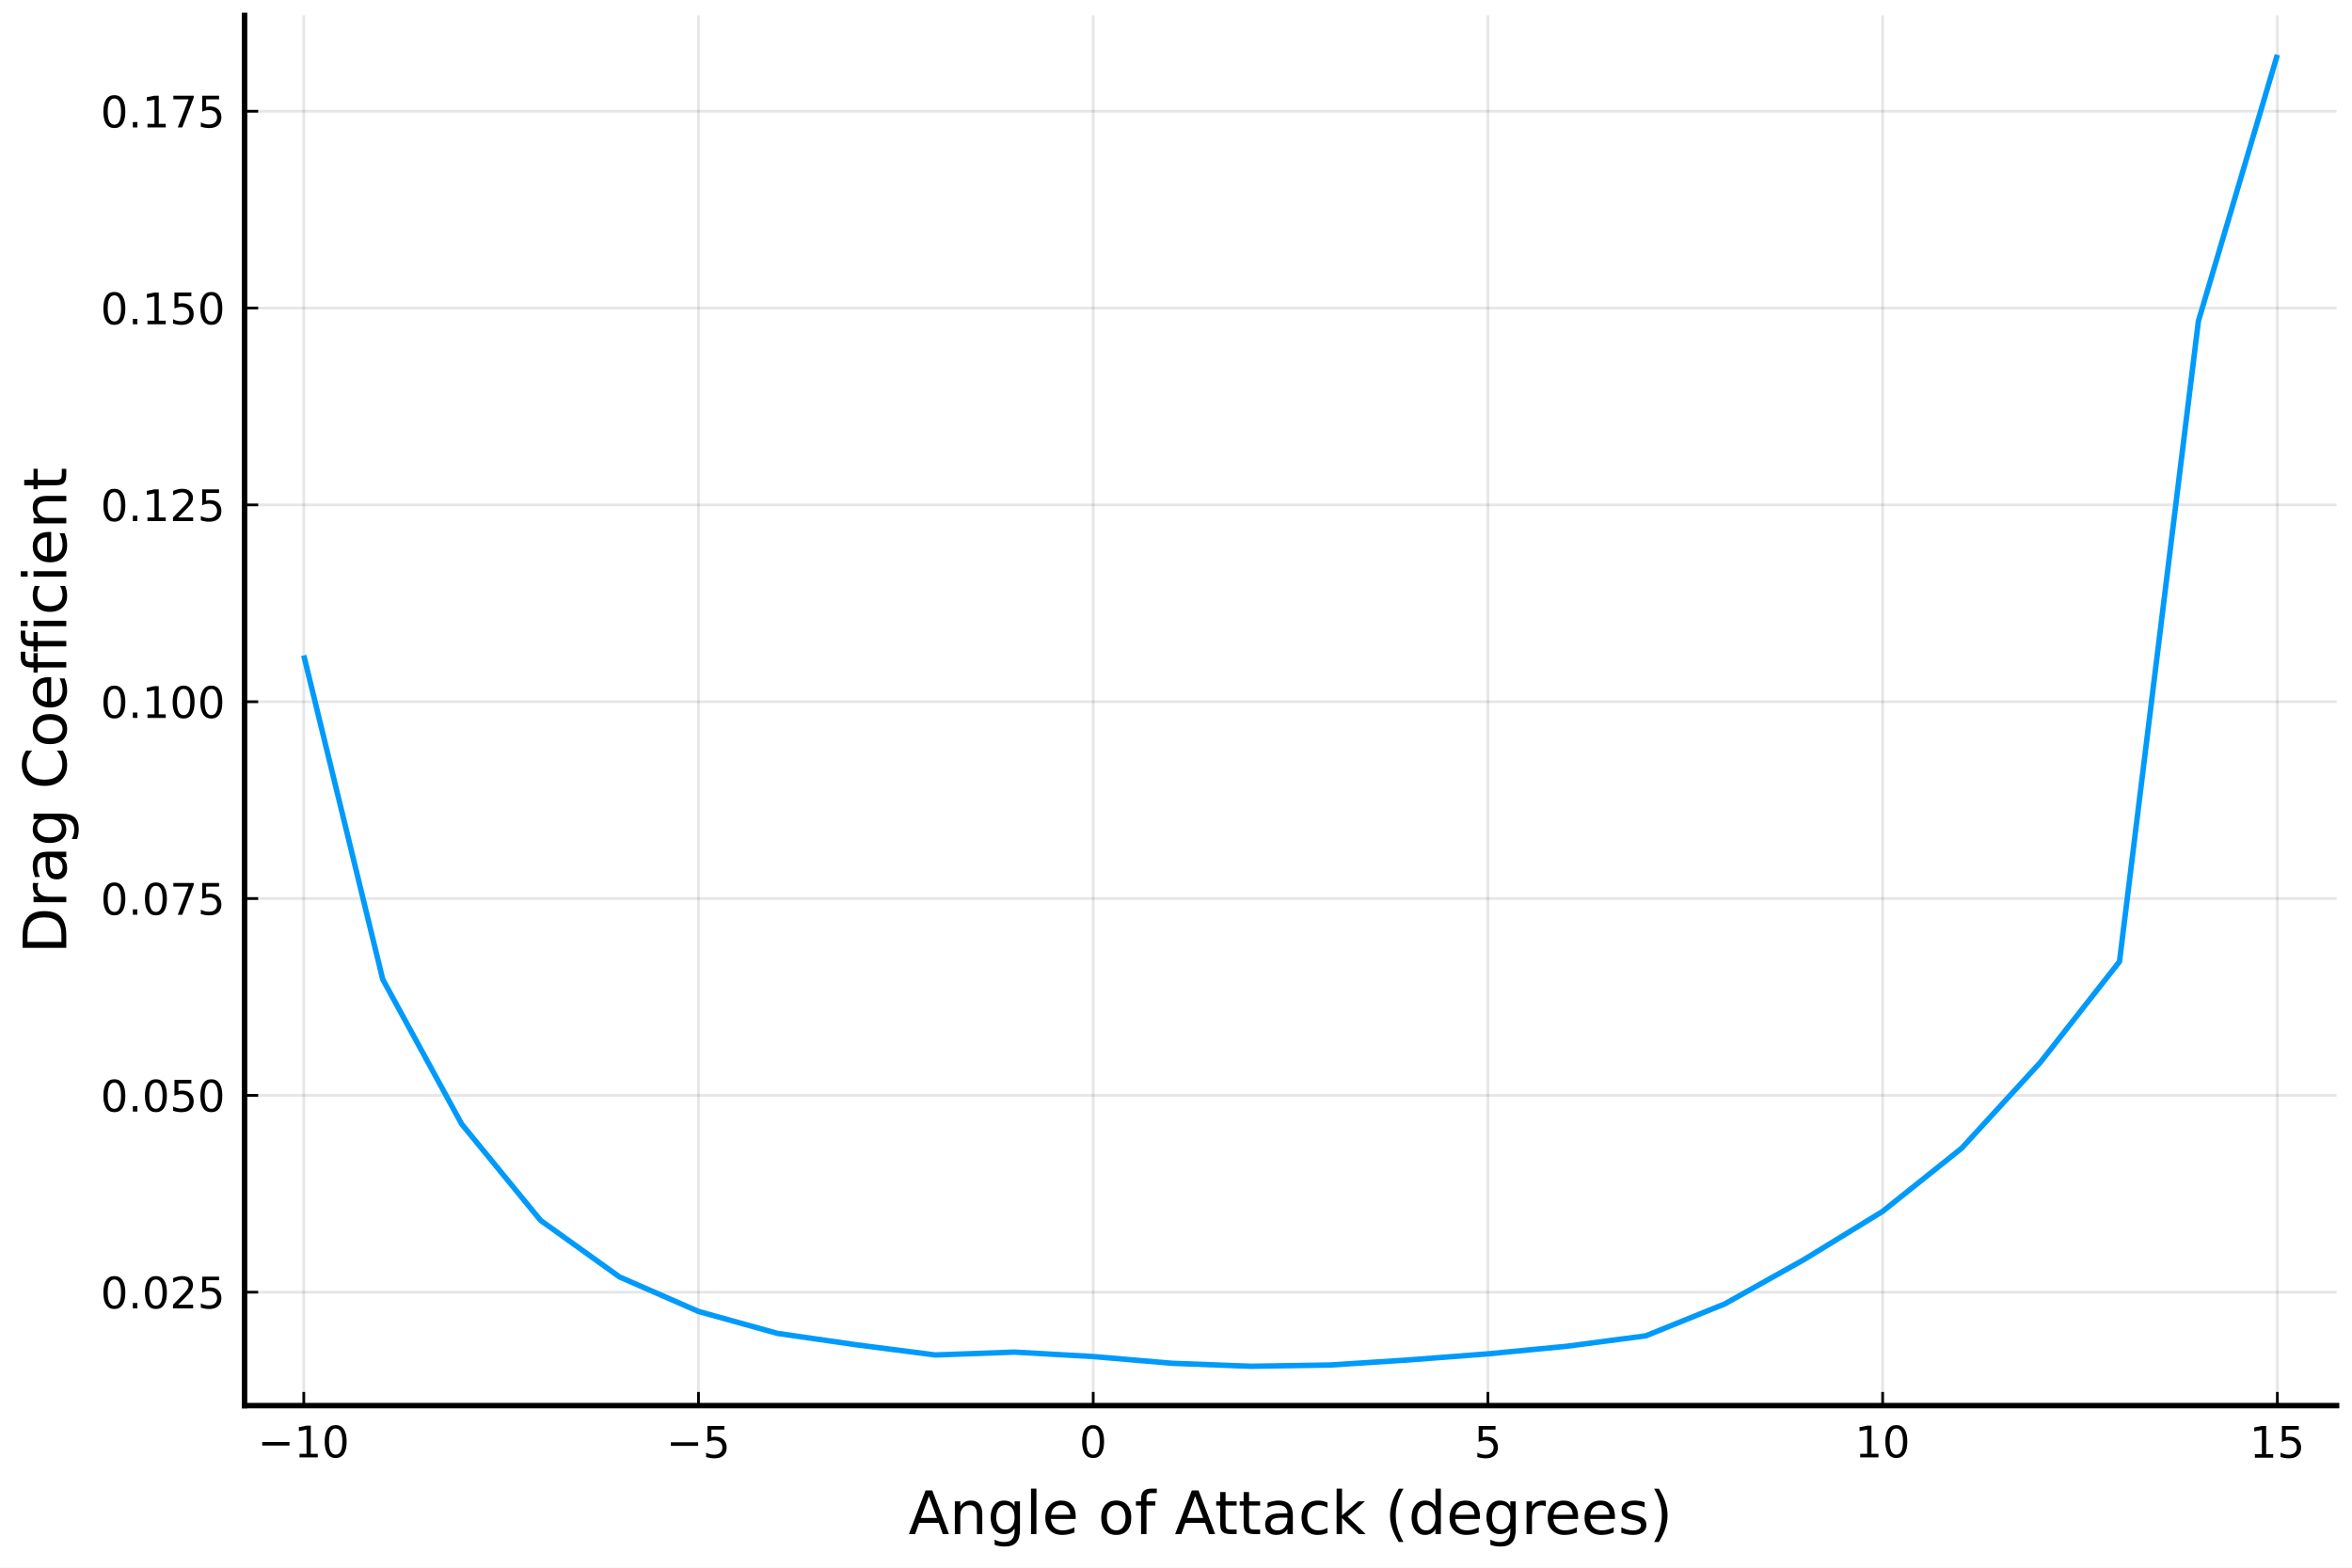
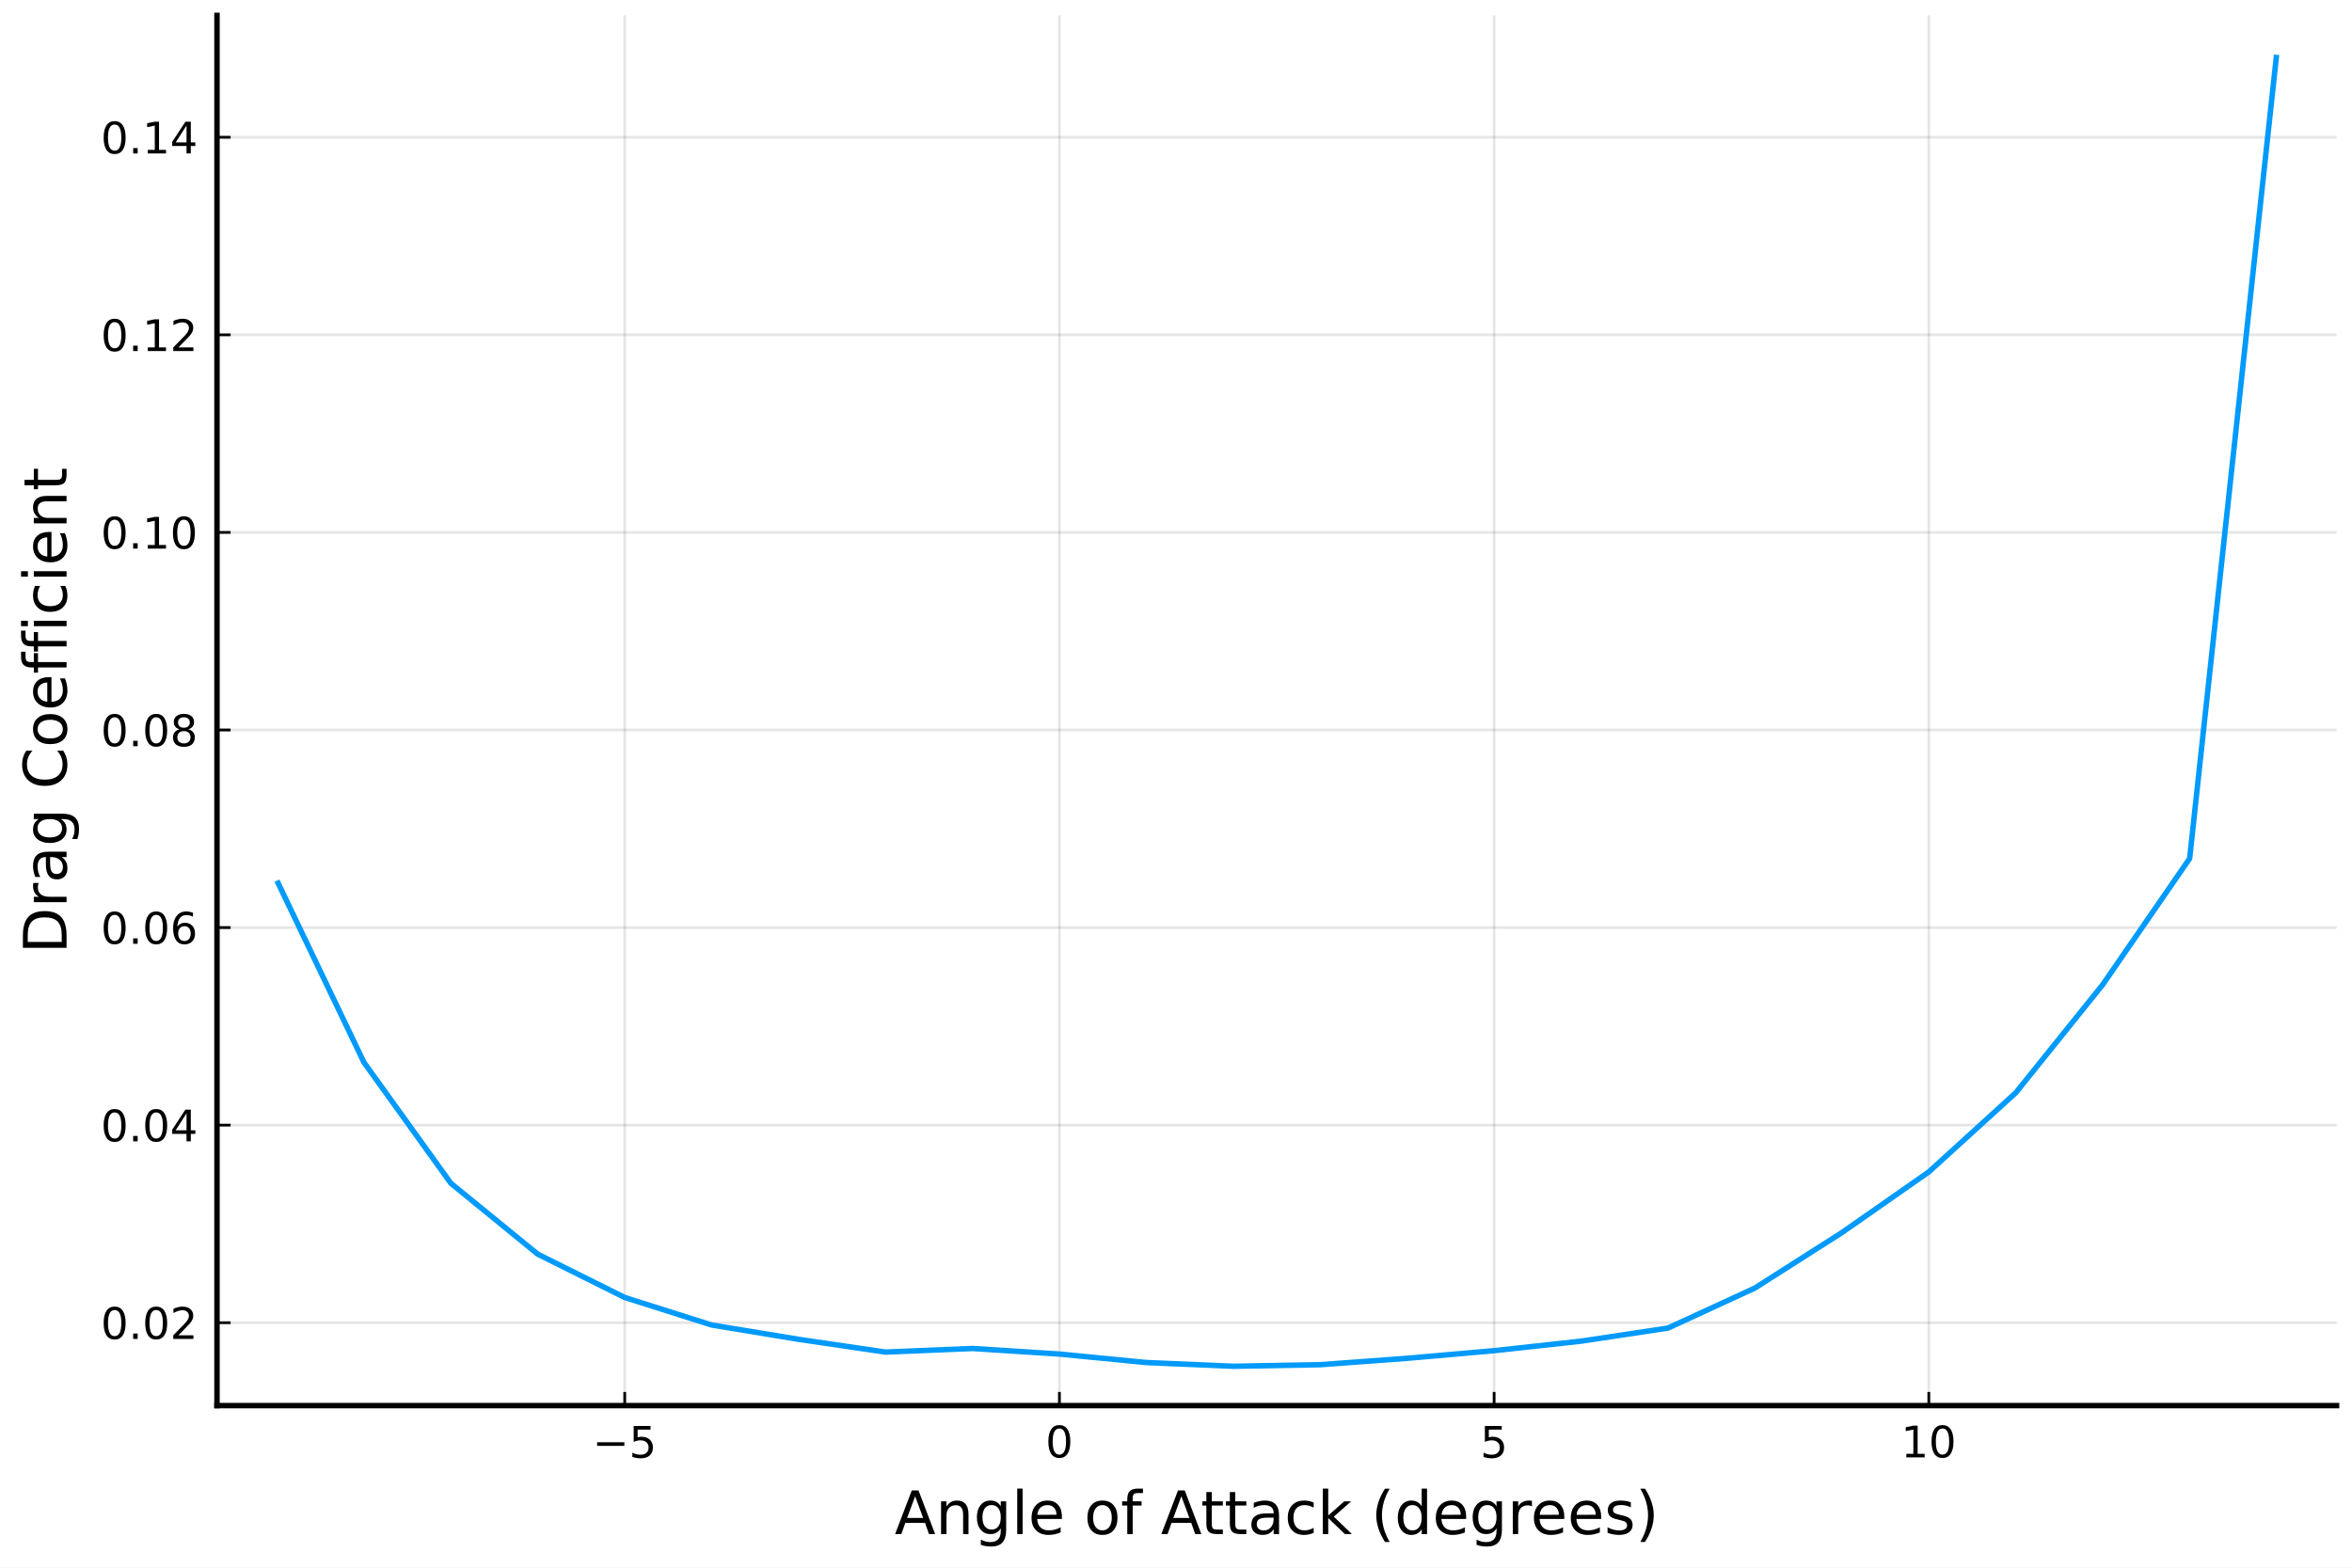
<svg xmlns="http://www.w3.org/2000/svg" xmlns:xlink="http://www.w3.org/1999/xlink" width="432pt" height="288pt" viewBox="0 0 432 288" version="1.1">
  <defs>
    <style type="text/css">*{stroke-linejoin: round; stroke-linecap: butt}</style>
  </defs>
  <g id="figure_1">
    <g id="patch_1">
      <path d="M 0 288  L 432 288  L 432 0  L 0 0  z " style="fill: #ffffff" />
    </g>
    <g id="axes_1">
      <g id="patch_2">
-         <path d="M 44.921 258.225  L 429.165 258.225  L 429.165 2.835  L 44.921 2.835  z " style="fill: #ffffff" />
+         <path d="M 39.854 258.225  L 429.165 258.225  L 429.165 2.835  L 39.854 2.835  z " style="fill: #ffffff" />
      </g>
      <g id="matplotlib.axis_1">
        <g id="xtick_1">
          <g id="line2d_1">
-             <path d="M 55.796 258.225  L 55.796 2.835  " clip-path="url(#p65badf7bf4)" style="fill: none; stroke: #000000; stroke-opacity: 0.1; stroke-width: 0.5; stroke-linecap: square" />
+             <path d="M 114.746 258.225  L 114.746 2.835  " clip-path="url(#pb4f0110c3e)" style="fill: none; stroke: #000000; stroke-opacity: 0.1; stroke-width: 0.5; stroke-linecap: square" />
          </g>
          <g id="line2d_2">
            <defs>
-               <path id="m7364433a18" d="M 0 0  L 0 -2.5  " style="stroke: #000000; stroke-width: 0.5" />
+               <path id="maa2f54d3b7" d="M 0 0  L 0 -2.5  " style="stroke: #000000; stroke-width: 0.5" />
            </defs>
            <g>
-               <use xlink:href="#m7364433a18" x="55.796" y="258.225" style="stroke: #000000; stroke-width: 0.5" />
+               <use xlink:href="#maa2f54d3b7" x="114.746" y="258.225" style="stroke: #000000; stroke-width: 0.5" />
            </g>
          </g>
          <g id="text_1">
-             <g transform="translate(47.31608 267.8041)scale(0.08 -0.08)">
+             <g transform="translate(108.826 267.8041)scale(0.08 -0.08)">
              <defs>
                <path id="DejaVuSans-2212" d="M 678 2272  L 4684 2272  L 4684 1741  L 678 1741  L 678 2272  z " transform="scale(0.015625)" />
-                 <path id="DejaVuSans-31" d="M 794 531  L 1825 531  L 1825 4091  L 703 3866  L 703 4441  L 1819 4666  L 2450 4666  L 2450 531  L 3481 531  L 3481 0  L 794 0  L 794 531  z " transform="scale(0.015625)" />
-                 <path id="DejaVuSans-30" d="M 2034 4250  Q 1547 4250 1301 3770  Q 1056 3291 1056 2328  Q 1056 1369 1301 889  Q 1547 409 2034 409  Q 2525 409 2770 889  Q 3016 1369 3016 2328  Q 3016 3291 2770 3770  Q 2525 4250 2034 4250  z M 2034 4750  Q 2819 4750 3233 4129  Q 3647 3509 3647 2328  Q 3647 1150 3233 529  Q 2819 -91 2034 -91  Q 1250 -91 836 529  Q 422 1150 422 2328  Q 422 3509 836 4129  Q 1250 4750 2034 4750  z " transform="scale(0.015625)" />
-               </defs>
-               <use xlink:href="#DejaVuSans-2212" transform="translate(0 0.78125)" />
-               <use xlink:href="#DejaVuSans-31" transform="translate(83.78906 0.78125)" />
-               <use xlink:href="#DejaVuSans-30" transform="translate(147.4121 0.78125)" />
+                 <path id="DejaVuSans-35" d="M 691 4666  L 3169 4666  L 3169 4134  L 1269 4134  L 1269 2991  Q 1406 3038 1543 3061  Q 1681 3084 1819 3084  Q 2600 3084 3056 2656  Q 3513 2228 3513 1497  Q 3513 744 3044 326  Q 2575 -91 1722 -91  Q 1428 -91 1123 -41  Q 819 9 494 109  L 494 744  Q 775 591 1075 516  Q 1375 441 1709 441  Q 2250 441 2565 725  Q 2881 1009 2881 1497  Q 2881 1984 2565 2268  Q 2250 2553 1709 2553  Q 1456 2553 1204 2497  Q 953 2441 691 2322  L 691 4666  z " transform="scale(0.015625)" />
+               </defs>
+               <use xlink:href="#DejaVuSans-2212" transform="translate(0 0.09375)" />
+               <use xlink:href="#DejaVuSans-35" transform="translate(83.78906 0.09375)" />
            </g>
          </g>
        </g>
        <g id="xtick_2">
          <g id="line2d_3">
-             <path d="M 128.295 258.225  L 128.295 2.835  " clip-path="url(#p65badf7bf4)" style="fill: none; stroke: #000000; stroke-opacity: 0.1; stroke-width: 0.5; stroke-linecap: square" />
+             <path d="M 194.588 258.225  L 194.588 2.835  " clip-path="url(#pb4f0110c3e)" style="fill: none; stroke: #000000; stroke-opacity: 0.1; stroke-width: 0.5; stroke-linecap: square" />
          </g>
          <g id="line2d_4">
            <g>
-               <use xlink:href="#m7364433a18" x="128.295" y="258.225" style="stroke: #000000; stroke-width: 0.5" />
+               <use xlink:href="#maa2f54d3b7" x="194.588" y="258.225" style="stroke: #000000; stroke-width: 0.5" />
            </g>
          </g>
          <g id="text_2">
-             <g transform="translate(122.375 267.8041)scale(0.08 -0.08)">
-               <defs>
-                 <path id="DejaVuSans-35" d="M 691 4666  L 3169 4666  L 3169 4134  L 1269 4134  L 1269 2991  Q 1406 3038 1543 3061  Q 1681 3084 1819 3084  Q 2600 3084 3056 2656  Q 3513 2228 3513 1497  Q 3513 744 3044 326  Q 2575 -91 1722 -91  Q 1428 -91 1123 -41  Q 819 9 494 109  L 494 744  Q 775 591 1075 516  Q 1375 441 1709 441  Q 2250 441 2565 725  Q 2881 1009 2881 1497  Q 2881 1984 2565 2268  Q 2250 2553 1709 2553  Q 1456 2553 1204 2497  Q 953 2441 691 2322  L 691 4666  z " transform="scale(0.015625)" />
-               </defs>
-               <use xlink:href="#DejaVuSans-2212" transform="translate(0 0.09375)" />
-               <use xlink:href="#DejaVuSans-35" transform="translate(83.78906 0.09375)" />
+             <g transform="translate(192.0284 267.8041)scale(0.08 -0.08)">
+               <defs>
+                 <path id="DejaVuSans-30" d="M 2034 4250  Q 1547 4250 1301 3770  Q 1056 3291 1056 2328  Q 1056 1369 1301 889  Q 1547 409 2034 409  Q 2525 409 2770 889  Q 3016 1369 3016 2328  Q 3016 3291 2770 3770  Q 2525 4250 2034 4250  z M 2034 4750  Q 2819 4750 3233 4129  Q 3647 3509 3647 2328  Q 3647 1150 3233 529  Q 2819 -91 2034 -91  Q 1250 -91 836 529  Q 422 1150 422 2328  Q 422 3509 836 4129  Q 1250 4750 2034 4750  z " transform="scale(0.015625)" />
+               </defs>
+               <use xlink:href="#DejaVuSans-30" transform="translate(0 0.78125)" />
            </g>
          </g>
        </g>
        <g id="xtick_3">
          <g id="line2d_5">
-             <path d="M 200.794 258.225  L 200.794 2.835  " clip-path="url(#p65badf7bf4)" style="fill: none; stroke: #000000; stroke-opacity: 0.1; stroke-width: 0.5; stroke-linecap: square" />
+             <path d="M 274.431 258.225  L 274.431 2.835  " clip-path="url(#pb4f0110c3e)" style="fill: none; stroke: #000000; stroke-opacity: 0.1; stroke-width: 0.5; stroke-linecap: square" />
          </g>
          <g id="line2d_6">
            <g>
-               <use xlink:href="#m7364433a18" x="200.794" y="258.225" style="stroke: #000000; stroke-width: 0.5" />
+               <use xlink:href="#maa2f54d3b7" x="274.431" y="258.225" style="stroke: #000000; stroke-width: 0.5" />
            </g>
          </g>
          <g id="text_3">
-             <g transform="translate(198.2339 267.8041)scale(0.08 -0.08)">
-               <use xlink:href="#DejaVuSans-30" transform="translate(0 0.78125)" />
+             <g transform="translate(271.8708 267.8041)scale(0.08 -0.08)">
+               <use xlink:href="#DejaVuSans-35" transform="translate(0 0.09375)" />
            </g>
          </g>
        </g>
        <g id="xtick_4">
          <g id="line2d_7">
-             <path d="M 273.293 258.225  L 273.293 2.835  " clip-path="url(#p65badf7bf4)" style="fill: none; stroke: #000000; stroke-opacity: 0.1; stroke-width: 0.5; stroke-linecap: square" />
+             <path d="M 354.273 258.225  L 354.273 2.835  " clip-path="url(#pb4f0110c3e)" style="fill: none; stroke: #000000; stroke-opacity: 0.1; stroke-width: 0.5; stroke-linecap: square" />
          </g>
          <g id="line2d_8">
            <g>
-               <use xlink:href="#m7364433a18" x="273.293" y="258.225" style="stroke: #000000; stroke-width: 0.5" />
+               <use xlink:href="#maa2f54d3b7" x="354.273" y="258.225" style="stroke: #000000; stroke-width: 0.5" />
            </g>
          </g>
          <g id="text_4">
-             <g transform="translate(270.7327 267.8041)scale(0.08 -0.08)">
-               <use xlink:href="#DejaVuSans-35" transform="translate(0 0.09375)" />
-             </g>
-           </g>
-         </g>
-         <g id="xtick_5">
-           <g id="line2d_9">
-             <path d="M 345.792 258.225  L 345.792 2.835  " clip-path="url(#p65badf7bf4)" style="fill: none; stroke: #000000; stroke-opacity: 0.1; stroke-width: 0.5; stroke-linecap: square" />
-           </g>
-           <g id="line2d_10">
-             <g>
-               <use xlink:href="#m7364433a18" x="345.792" y="258.225" style="stroke: #000000; stroke-width: 0.5" />
-             </g>
-           </g>
-           <g id="text_5">
-             <g transform="translate(340.6716 267.8041)scale(0.08 -0.08)">
+             <g transform="translate(349.1532 267.8041)scale(0.08 -0.08)">
+               <defs>
+                 <path id="DejaVuSans-31" d="M 794 531  L 1825 531  L 1825 4091  L 703 3866  L 703 4441  L 1819 4666  L 2450 4666  L 2450 531  L 3481 531  L 3481 0  L 794 0  L 794 531  z " transform="scale(0.015625)" />
+               </defs>
              <use xlink:href="#DejaVuSans-31" transform="translate(0 0.78125)" />
              <use xlink:href="#DejaVuSans-30" transform="translate(63.62305 0.78125)" />
            </g>
          </g>
        </g>
-         <g id="xtick_6">
-           <g id="line2d_11">
-             <path d="M 418.291 258.225  L 418.291 2.835  " clip-path="url(#p65badf7bf4)" style="fill: none; stroke: #000000; stroke-opacity: 0.1; stroke-width: 0.5; stroke-linecap: square" />
-           </g>
-           <g id="line2d_12">
-             <g>
-               <use xlink:href="#m7364433a18" x="418.291" y="258.225" style="stroke: #000000; stroke-width: 0.5" />
-             </g>
-           </g>
-           <g id="text_6">
-             <g transform="translate(413.1705 267.8041)scale(0.08 -0.08)">
-               <use xlink:href="#DejaVuSans-31" transform="translate(0 0.09375)" />
-               <use xlink:href="#DejaVuSans-35" transform="translate(63.62305 0.09375)" />
-             </g>
-           </g>
-         </g>
-         <g id="text_7">
-           <g transform="translate(166.8581 281.8261)scale(0.11 -0.11)">
+         <g id="text_5">
+           <g transform="translate(164.3244 281.8261)scale(0.11 -0.11)">
            <defs>
              <path id="DejaVuSans-41" d="M 2188 4044  L 1331 1722  L 3047 1722  L 2188 4044  z M 1831 4666  L 2547 4666  L 4325 0  L 3669 0  L 3244 1197  L 1141 1197  L 716 0  L 50 0  L 1831 4666  z " transform="scale(0.015625)" />
              <path id="DejaVuSans-6e" d="M 3513 2113  L 3513 0  L 2938 0  L 2938 2094  Q 2938 2591 2744 2837  Q 2550 3084 2163 3084  Q 1697 3084 1428 2787  Q 1159 2491 1159 1978  L 1159 0  L 581 0  L 581 3500  L 1159 3500  L 1159 2956  Q 1366 3272 1645 3428  Q 1925 3584 2291 3584  Q 2894 3584 3203 3211  Q 3513 2838 3513 2113  z " transform="scale(0.015625)" />
              <path id="DejaVuSans-67" d="M 2906 1791  Q 2906 2416 2648 2759  Q 2391 3103 1925 3103  Q 1463 3103 1205 2759  Q 947 2416 947 1791  Q 947 1169 1205 825  Q 1463 481 1925 481  Q 2391 481 2648 825  Q 2906 1169 2906 1791  z M 3481 434  Q 3481 -459 3084 -895  Q 2688 -1331 1869 -1331  Q 1566 -1331 1297 -1286  Q 1028 -1241 775 -1147  L 775 -588  Q 1028 -725 1275 -790  Q 1522 -856 1778 -856  Q 2344 -856 2625 -561  Q 2906 -266 2906 331  L 2906 616  Q 2728 306 2450 153  Q 2172 0 1784 0  Q 1141 0 747 490  Q 353 981 353 1791  Q 353 2603 747 3093  Q 1141 3584 1784 3584  Q 2172 3584 2450 3431  Q 2728 3278 2906 2969  L 2906 3500  L 3481 3500  L 3481 434  z " transform="scale(0.015625)" />
              <path id="DejaVuSans-6c" d="M 603 4863  L 1178 4863  L 1178 0  L 603 0  L 603 4863  z " transform="scale(0.015625)" />
              <path id="DejaVuSans-65" d="M 3597 1894  L 3597 1613  L 953 1613  Q 991 1019 1311 708  Q 1631 397 2203 397  Q 2534 397 2845 478  Q 3156 559 3463 722  L 3463 178  Q 3153 47 2828 -22  Q 2503 -91 2169 -91  Q 1331 -91 842 396  Q 353 884 353 1716  Q 353 2575 817 3079  Q 1281 3584 2069 3584  Q 2775 3584 3186 3129  Q 3597 2675 3597 1894  z M 3022 2063  Q 3016 2534 2758 2815  Q 2500 3097 2075 3097  Q 1594 3097 1305 2825  Q 1016 2553 972 2059  L 3022 2063  z " transform="scale(0.015625)" />
              <path id="DejaVuSans-20" transform="scale(0.015625)" />
              <path id="DejaVuSans-6f" d="M 1959 3097  Q 1497 3097 1228 2736  Q 959 2375 959 1747  Q 959 1119 1226 758  Q 1494 397 1959 397  Q 2419 397 2687 759  Q 2956 1122 2956 1747  Q 2956 2369 2687 2733  Q 2419 3097 1959 3097  z M 1959 3584  Q 2709 3584 3137 3096  Q 3566 2609 3566 1747  Q 3566 888 3137 398  Q 2709 -91 1959 -91  Q 1206 -91 779 398  Q 353 888 353 1747  Q 353 2609 779 3096  Q 1206 3584 1959 3584  z " transform="scale(0.015625)" />
              <path id="DejaVuSans-66" d="M 2375 4863  L 2375 4384  L 1825 4384  Q 1516 4384 1395 4259  Q 1275 4134 1275 3809  L 1275 3500  L 2222 3500  L 2222 3053  L 1275 3053  L 1275 0  L 697 0  L 697 3053  L 147 3053  L 147 3500  L 697 3500  L 697 3744  Q 697 4328 969 4595  Q 1241 4863 1831 4863  L 2375 4863  z " transform="scale(0.015625)" />
              <path id="DejaVuSans-74" d="M 1172 4494  L 1172 3500  L 2356 3500  L 2356 3053  L 1172 3053  L 1172 1153  Q 1172 725 1289 603  Q 1406 481 1766 481  L 2356 481  L 2356 0  L 1766 0  Q 1100 0 847 248  Q 594 497 594 1153  L 594 3053  L 172 3053  L 172 3500  L 594 3500  L 594 4494  L 1172 4494  z " transform="scale(0.015625)" />
              <path id="DejaVuSans-61" d="M 2194 1759  Q 1497 1759 1228 1600  Q 959 1441 959 1056  Q 959 750 1161 570  Q 1363 391 1709 391  Q 2188 391 2477 730  Q 2766 1069 2766 1631  L 2766 1759  L 2194 1759  z M 3341 1997  L 3341 0  L 2766 0  L 2766 531  Q 2569 213 2275 61  Q 1981 -91 1556 -91  Q 1019 -91 701 211  Q 384 513 384 1019  Q 384 1609 779 1909  Q 1175 2209 1959 2209  L 2766 2209  L 2766 2266  Q 2766 2663 2505 2880  Q 2244 3097 1772 3097  Q 1472 3097 1187 3025  Q 903 2953 641 2809  L 641 3341  Q 956 3463 1253 3523  Q 1550 3584 1831 3584  Q 2591 3584 2966 3190  Q 3341 2797 3341 1997  z " transform="scale(0.015625)" />
              <path id="DejaVuSans-63" d="M 3122 3366  L 3122 2828  Q 2878 2963 2633 3030  Q 2388 3097 2138 3097  Q 1578 3097 1268 2742  Q 959 2388 959 1747  Q 959 1106 1268 751  Q 1578 397 2138 397  Q 2388 397 2633 464  Q 2878 531 3122 666  L 3122 134  Q 2881 22 2623 -34  Q 2366 -91 2075 -91  Q 1284 -91 818 406  Q 353 903 353 1747  Q 353 2603 823 3093  Q 1294 3584 2113 3584  Q 2378 3584 2631 3529  Q 2884 3475 3122 3366  z " transform="scale(0.015625)" />
              <path id="DejaVuSans-6b" d="M 581 4863  L 1159 4863  L 1159 1991  L 2875 3500  L 3609 3500  L 1753 1863  L 3688 0  L 2938 0  L 1159 1709  L 1159 0  L 581 0  L 581 4863  z " transform="scale(0.015625)" />
              <path id="DejaVuSans-28" d="M 1984 4856  Q 1566 4138 1362 3434  Q 1159 2731 1159 2009  Q 1159 1288 1364 580  Q 1569 -128 1984 -844  L 1484 -844  Q 1016 -109 783 600  Q 550 1309 550 2009  Q 550 2706 781 3412  Q 1013 4119 1484 4856  L 1984 4856  z " transform="scale(0.015625)" />
              <path id="DejaVuSans-64" d="M 2906 2969  L 2906 4863  L 3481 4863  L 3481 0  L 2906 0  L 2906 525  Q 2725 213 2448 61  Q 2172 -91 1784 -91  Q 1150 -91 751 415  Q 353 922 353 1747  Q 353 2572 751 3078  Q 1150 3584 1784 3584  Q 2172 3584 2448 3432  Q 2725 3281 2906 2969  z M 947 1747  Q 947 1113 1208 752  Q 1469 391 1925 391  Q 2381 391 2643 752  Q 2906 1113 2906 1747  Q 2906 2381 2643 2742  Q 2381 3103 1925 3103  Q 1469 3103 1208 2742  Q 947 2381 947 1747  z " transform="scale(0.015625)" />
              <path id="DejaVuSans-72" d="M 2631 2963  Q 2534 3019 2420 3045  Q 2306 3072 2169 3072  Q 1681 3072 1420 2755  Q 1159 2438 1159 1844  L 1159 0  L 581 0  L 581 3500  L 1159 3500  L 1159 2956  Q 1341 3275 1631 3429  Q 1922 3584 2338 3584  Q 2397 3584 2469 3576  Q 2541 3569 2628 3553  L 2631 2963  z " transform="scale(0.015625)" />
              <path id="DejaVuSans-73" d="M 2834 3397  L 2834 2853  Q 2591 2978 2328 3040  Q 2066 3103 1784 3103  Q 1356 3103 1142 2972  Q 928 2841 928 2578  Q 928 2378 1081 2264  Q 1234 2150 1697 2047  L 1894 2003  Q 2506 1872 2764 1633  Q 3022 1394 3022 966  Q 3022 478 2636 193  Q 2250 -91 1575 -91  Q 1294 -91 989 -36  Q 684 19 347 128  L 347 722  Q 666 556 975 473  Q 1284 391 1588 391  Q 1994 391 2212 530  Q 2431 669 2431 922  Q 2431 1156 2273 1281  Q 2116 1406 1581 1522  L 1381 1569  Q 847 1681 609 1914  Q 372 2147 372 2553  Q 372 3047 722 3315  Q 1072 3584 1716 3584  Q 2034 3584 2315 3537  Q 2597 3491 2834 3397  z " transform="scale(0.015625)" />
              <path id="DejaVuSans-29" d="M 513 4856  L 1013 4856  Q 1481 4119 1714 3412  Q 1947 2706 1947 2009  Q 1947 1309 1714 600  Q 1481 -109 1013 -844  L 513 -844  Q 928 -128 1133 580  Q 1338 1288 1338 2009  Q 1338 2731 1133 3434  Q 928 4138 513 4856  z " transform="scale(0.015625)" />
            </defs>
            <use xlink:href="#DejaVuSans-41" />
            <use xlink:href="#DejaVuSans-6e" x="68.408" />
            <use xlink:href="#DejaVuSans-67" x="131.787" />
            <use xlink:href="#DejaVuSans-6c" x="195.264" />
            <use xlink:href="#DejaVuSans-65" x="223.047" />
            <use xlink:href="#DejaVuSans-20" x="284.57" />
            <use xlink:href="#DejaVuSans-6f" x="316.357" />
            <use xlink:href="#DejaVuSans-66" x="377.539" />
            <use xlink:href="#DejaVuSans-20" x="412.744" />
            <use xlink:href="#DejaVuSans-41" x="444.531" />
            <use xlink:href="#DejaVuSans-74" x="511.189" />
            <use xlink:href="#DejaVuSans-74" x="550.398" />
            <use xlink:href="#DejaVuSans-61" x="589.607" />
            <use xlink:href="#DejaVuSans-63" x="650.887" />
            <use xlink:href="#DejaVuSans-6b" x="705.867" />
            <use xlink:href="#DejaVuSans-20" x="763.777" />
            <use xlink:href="#DejaVuSans-28" x="795.564" />
            <use xlink:href="#DejaVuSans-64" x="834.578" />
            <use xlink:href="#DejaVuSans-65" x="898.055" />
            <use xlink:href="#DejaVuSans-67" x="959.578" />
            <use xlink:href="#DejaVuSans-72" x="1023.055" />
            <use xlink:href="#DejaVuSans-65" x="1061.918" />
            <use xlink:href="#DejaVuSans-65" x="1123.441" />
            <use xlink:href="#DejaVuSans-73" x="1184.965" />
            <use xlink:href="#DejaVuSans-29" x="1237.064" />
          </g>
        </g>
      </g>
      <g id="matplotlib.axis_2">
        <g id="ytick_1">
-           <g id="line2d_13">
-             <path d="M 44.921 237.389  L 429.165 237.389  " clip-path="url(#p65badf7bf4)" style="fill: none; stroke: #000000; stroke-opacity: 0.1; stroke-width: 0.5; stroke-linecap: square" />
-           </g>
-           <g id="line2d_14">
+           <g id="line2d_9">
+             <path d="M 39.854 242.996  L 429.165 242.996  " clip-path="url(#pb4f0110c3e)" style="fill: none; stroke: #000000; stroke-opacity: 0.1; stroke-width: 0.5; stroke-linecap: square" />
+           </g>
+           <g id="line2d_10">
            <defs>
-               <path id="m02d7174f4a" d="M 0 0  L 2.5 0  " style="stroke: #000000; stroke-width: 0.5" />
+               <path id="m792667799b" d="M 0 0  L 2.5 0  " style="stroke: #000000; stroke-width: 0.5" />
            </defs>
            <g>
-               <use xlink:href="#m02d7174f4a" x="44.921" y="237.389" style="stroke: #000000; stroke-width: 0.5" />
-             </g>
-           </g>
-           <g id="text_8">
-             <g transform="translate(18.46124 240.4279)scale(0.08 -0.08)">
+               <use xlink:href="#m792667799b" x="39.854" y="242.996" style="stroke: #000000; stroke-width: 0.5" />
+             </g>
+           </g>
+           <g id="text_6">
+             <g transform="translate(18.5138 246.035)scale(0.08 -0.08)">
              <defs>
                <path id="DejaVuSans-2e" d="M 684 794  L 1344 794  L 1344 0  L 684 0  L 684 794  z " transform="scale(0.015625)" />
                <path id="DejaVuSans-32" d="M 1228 531  L 3431 531  L 3431 0  L 469 0  L 469 531  Q 828 903 1448 1529  Q 2069 2156 2228 2338  Q 2531 2678 2651 2914  Q 2772 3150 2772 3378  Q 2772 3750 2511 3984  Q 2250 4219 1831 4219  Q 1534 4219 1204 4116  Q 875 4013 500 3803  L 500 4441  Q 881 4594 1212 4672  Q 1544 4750 1819 4750  Q 2544 4750 2975 4387  Q 3406 4025 3406 3419  Q 3406 3131 3298 2873  Q 3191 2616 2906 2266  Q 2828 2175 2409 1742  Q 1991 1309 1228 531  z " transform="scale(0.015625)" />
              </defs>
              <use xlink:href="#DejaVuSans-30" transform="translate(0 0.78125)" />
              <use xlink:href="#DejaVuSans-2e" transform="translate(63.62305 0.78125)" />
              <use xlink:href="#DejaVuSans-30" transform="translate(95.41016 0.78125)" />
              <use xlink:href="#DejaVuSans-32" transform="translate(159.0332 0.78125)" />
-               <use xlink:href="#DejaVuSans-35" transform="translate(222.6562 0.78125)" />
            </g>
          </g>
        </g>
        <g id="ytick_2">
+           <g id="line2d_11">
+             <path d="M 39.854 206.699  L 429.165 206.699  " clip-path="url(#pb4f0110c3e)" style="fill: none; stroke: #000000; stroke-opacity: 0.1; stroke-width: 0.5; stroke-linecap: square" />
+           </g>
+           <g id="line2d_12">
+             <g>
+               <use xlink:href="#m792667799b" x="39.854" y="206.699" style="stroke: #000000; stroke-width: 0.5" />
+             </g>
+           </g>
+           <g id="text_7">
+             <g transform="translate(18.5138 209.7385)scale(0.08 -0.08)">
+               <defs>
+                 <path id="DejaVuSans-34" d="M 2419 4116  L 825 1625  L 2419 1625  L 2419 4116  z M 2253 4666  L 3047 4666  L 3047 1625  L 3713 1625  L 3713 1100  L 3047 1100  L 3047 0  L 2419 0  L 2419 1100  L 313 1100  L 313 1709  L 2253 4666  z " transform="scale(0.015625)" />
+               </defs>
+               <use xlink:href="#DejaVuSans-30" transform="translate(0 0.78125)" />
+               <use xlink:href="#DejaVuSans-2e" transform="translate(63.62305 0.78125)" />
+               <use xlink:href="#DejaVuSans-30" transform="translate(95.41016 0.78125)" />
+               <use xlink:href="#DejaVuSans-34" transform="translate(159.0332 0.78125)" />
+             </g>
+           </g>
+         </g>
+         <g id="ytick_3">
+           <g id="line2d_13">
+             <path d="M 39.854 170.403  L 429.165 170.403  " clip-path="url(#pb4f0110c3e)" style="fill: none; stroke: #000000; stroke-opacity: 0.1; stroke-width: 0.5; stroke-linecap: square" />
+           </g>
+           <g id="line2d_14">
+             <g>
+               <use xlink:href="#m792667799b" x="39.854" y="170.403" style="stroke: #000000; stroke-width: 0.5" />
+             </g>
+           </g>
+           <g id="text_8">
+             <g transform="translate(18.5138 173.442)scale(0.08 -0.08)">
+               <defs>
+                 <path id="DejaVuSans-36" d="M 2113 2584  Q 1688 2584 1439 2293  Q 1191 2003 1191 1497  Q 1191 994 1439 701  Q 1688 409 2113 409  Q 2538 409 2786 701  Q 3034 994 3034 1497  Q 3034 2003 2786 2293  Q 2538 2584 2113 2584  z M 3366 4563  L 3366 3988  Q 3128 4100 2886 4159  Q 2644 4219 2406 4219  Q 1781 4219 1451 3797  Q 1122 3375 1075 2522  Q 1259 2794 1537 2939  Q 1816 3084 2150 3084  Q 2853 3084 3261 2657  Q 3669 2231 3669 1497  Q 3669 778 3244 343  Q 2819 -91 2113 -91  Q 1303 -91 875 529  Q 447 1150 447 2328  Q 447 3434 972 4092  Q 1497 4750 2381 4750  Q 2619 4750 2861 4703  Q 3103 4656 3366 4563  z " transform="scale(0.015625)" />
+               </defs>
+               <use xlink:href="#DejaVuSans-30" transform="translate(0 0.78125)" />
+               <use xlink:href="#DejaVuSans-2e" transform="translate(63.62305 0.78125)" />
+               <use xlink:href="#DejaVuSans-30" transform="translate(95.41016 0.78125)" />
+               <use xlink:href="#DejaVuSans-36" transform="translate(159.0332 0.78125)" />
+             </g>
+           </g>
+         </g>
+         <g id="ytick_4">
          <g id="line2d_15">
-             <path d="M 44.921 201.23  L 429.165 201.23  " clip-path="url(#p65badf7bf4)" style="fill: none; stroke: #000000; stroke-opacity: 0.1; stroke-width: 0.5; stroke-linecap: square" />
+             <path d="M 39.854 134.106  L 429.165 134.106  " clip-path="url(#pb4f0110c3e)" style="fill: none; stroke: #000000; stroke-opacity: 0.1; stroke-width: 0.5; stroke-linecap: square" />
          </g>
          <g id="line2d_16">
            <g>
-               <use xlink:href="#m02d7174f4a" x="44.921" y="201.23" style="stroke: #000000; stroke-width: 0.5" />
+               <use xlink:href="#m792667799b" x="39.854" y="134.106" style="stroke: #000000; stroke-width: 0.5" />
            </g>
          </g>
          <g id="text_9">
-             <g transform="translate(18.46124 204.2692)scale(0.08 -0.08)">
+             <g transform="translate(18.5138 137.1455)scale(0.08 -0.08)">
+               <defs>
+                 <path id="DejaVuSans-38" d="M 2034 2216  Q 1584 2216 1326 1975  Q 1069 1734 1069 1313  Q 1069 891 1326 650  Q 1584 409 2034 409  Q 2484 409 2743 651  Q 3003 894 3003 1313  Q 3003 1734 2745 1975  Q 2488 2216 2034 2216  z M 1403 2484  Q 997 2584 770 2862  Q 544 3141 544 3541  Q 544 4100 942 4425  Q 1341 4750 2034 4750  Q 2731 4750 3128 4425  Q 3525 4100 3525 3541  Q 3525 3141 3298 2862  Q 3072 2584 2669 2484  Q 3125 2378 3379 2068  Q 3634 1759 3634 1313  Q 3634 634 3220 271  Q 2806 -91 2034 -91  Q 1263 -91 848 271  Q 434 634 434 1313  Q 434 1759 690 2068  Q 947 2378 1403 2484  z M 1172 3481  Q 1172 3119 1398 2916  Q 1625 2713 2034 2713  Q 2441 2713 2670 2916  Q 2900 3119 2900 3481  Q 2900 3844 2670 4047  Q 2441 4250 2034 4250  Q 1625 4250 1398 4047  Q 1172 3844 1172 3481  z " transform="scale(0.015625)" />
+               </defs>
              <use xlink:href="#DejaVuSans-30" transform="translate(0 0.78125)" />
              <use xlink:href="#DejaVuSans-2e" transform="translate(63.62305 0.78125)" />
              <use xlink:href="#DejaVuSans-30" transform="translate(95.41016 0.78125)" />
-               <use xlink:href="#DejaVuSans-35" transform="translate(159.0332 0.78125)" />
-               <use xlink:href="#DejaVuSans-30" transform="translate(222.6562 0.78125)" />
-             </g>
-           </g>
-         </g>
-         <g id="ytick_3">
+               <use xlink:href="#DejaVuSans-38" transform="translate(159.0332 0.78125)" />
+             </g>
+           </g>
+         </g>
+         <g id="ytick_5">
          <g id="line2d_17">
-             <path d="M 44.921 165.071  L 429.165 165.071  " clip-path="url(#p65badf7bf4)" style="fill: none; stroke: #000000; stroke-opacity: 0.1; stroke-width: 0.5; stroke-linecap: square" />
+             <path d="M 39.854 97.81  L 429.165 97.81  " clip-path="url(#pb4f0110c3e)" style="fill: none; stroke: #000000; stroke-opacity: 0.1; stroke-width: 0.5; stroke-linecap: square" />
          </g>
          <g id="line2d_18">
            <g>
-               <use xlink:href="#m02d7174f4a" x="44.921" y="165.071" style="stroke: #000000; stroke-width: 0.5" />
+               <use xlink:href="#m792667799b" x="39.854" y="97.81" style="stroke: #000000; stroke-width: 0.5" />
            </g>
          </g>
          <g id="text_10">
-             <g transform="translate(18.46124 168.1105)scale(0.08 -0.08)">
-               <defs>
-                 <path id="DejaVuSans-37" d="M 525 4666  L 3525 4666  L 3525 4397  L 1831 0  L 1172 0  L 2766 4134  L 525 4134  L 525 4666  z " transform="scale(0.015625)" />
-               </defs>
-               <use xlink:href="#DejaVuSans-30" transform="translate(0 0.78125)" />
-               <use xlink:href="#DejaVuSans-2e" transform="translate(63.62305 0.78125)" />
-               <use xlink:href="#DejaVuSans-30" transform="translate(95.41016 0.78125)" />
-               <use xlink:href="#DejaVuSans-37" transform="translate(159.0332 0.78125)" />
-               <use xlink:href="#DejaVuSans-35" transform="translate(222.6562 0.78125)" />
-             </g>
-           </g>
-         </g>
-         <g id="ytick_4">
-           <g id="line2d_19">
-             <path d="M 44.921 128.912  L 429.165 128.912  " clip-path="url(#p65badf7bf4)" style="fill: none; stroke: #000000; stroke-opacity: 0.1; stroke-width: 0.5; stroke-linecap: square" />
-           </g>
-           <g id="line2d_20">
-             <g>
-               <use xlink:href="#m02d7174f4a" x="44.921" y="128.912" style="stroke: #000000; stroke-width: 0.5" />
-             </g>
-           </g>
-           <g id="text_11">
-             <g transform="translate(18.46124 131.9518)scale(0.08 -0.08)">
+             <g transform="translate(18.5138 100.849)scale(0.08 -0.08)">
              <use xlink:href="#DejaVuSans-30" transform="translate(0 0.78125)" />
              <use xlink:href="#DejaVuSans-2e" transform="translate(63.62305 0.78125)" />
              <use xlink:href="#DejaVuSans-31" transform="translate(95.41016 0.78125)" />
              <use xlink:href="#DejaVuSans-30" transform="translate(159.0332 0.78125)" />
-               <use xlink:href="#DejaVuSans-30" transform="translate(222.6562 0.78125)" />
-             </g>
-           </g>
-         </g>
-         <g id="ytick_5">
-           <g id="line2d_21">
-             <path d="M 44.921 92.754  L 429.165 92.754  " clip-path="url(#p65badf7bf4)" style="fill: none; stroke: #000000; stroke-opacity: 0.1; stroke-width: 0.5; stroke-linecap: square" />
-           </g>
-           <g id="line2d_22">
-             <g>
-               <use xlink:href="#m02d7174f4a" x="44.921" y="92.754" style="stroke: #000000; stroke-width: 0.5" />
-             </g>
-           </g>
-           <g id="text_12">
-             <g transform="translate(18.46124 95.79312)scale(0.08 -0.08)">
+             </g>
+           </g>
+         </g>
+         <g id="ytick_6">
+           <g id="line2d_19">
+             <path d="M 39.854 61.513  L 429.165 61.513  " clip-path="url(#pb4f0110c3e)" style="fill: none; stroke: #000000; stroke-opacity: 0.1; stroke-width: 0.5; stroke-linecap: square" />
+           </g>
+           <g id="line2d_20">
+             <g>
+               <use xlink:href="#m792667799b" x="39.854" y="61.513" style="stroke: #000000; stroke-width: 0.5" />
+             </g>
+           </g>
+           <g id="text_11">
+             <g transform="translate(18.5138 64.5525)scale(0.08 -0.08)">
              <use xlink:href="#DejaVuSans-30" transform="translate(0 0.78125)" />
              <use xlink:href="#DejaVuSans-2e" transform="translate(63.62305 0.78125)" />
              <use xlink:href="#DejaVuSans-31" transform="translate(95.41016 0.78125)" />
              <use xlink:href="#DejaVuSans-32" transform="translate(159.0332 0.78125)" />
-               <use xlink:href="#DejaVuSans-35" transform="translate(222.6562 0.78125)" />
-             </g>
-           </g>
-         </g>
-         <g id="ytick_6">
-           <g id="line2d_23">
-             <path d="M 44.921 56.595  L 429.165 56.595  " clip-path="url(#p65badf7bf4)" style="fill: none; stroke: #000000; stroke-opacity: 0.1; stroke-width: 0.5; stroke-linecap: square" />
-           </g>
-           <g id="line2d_24">
-             <g>
-               <use xlink:href="#m02d7174f4a" x="44.921" y="56.595" style="stroke: #000000; stroke-width: 0.5" />
-             </g>
-           </g>
-           <g id="text_13">
-             <g transform="translate(18.46124 59.63442)scale(0.08 -0.08)">
+             </g>
+           </g>
+         </g>
+         <g id="ytick_7">
+           <g id="line2d_21">
+             <path d="M 39.854 25.217  L 429.165 25.217  " clip-path="url(#pb4f0110c3e)" style="fill: none; stroke: #000000; stroke-opacity: 0.1; stroke-width: 0.5; stroke-linecap: square" />
+           </g>
+           <g id="line2d_22">
+             <g>
+               <use xlink:href="#m792667799b" x="39.854" y="25.217" style="stroke: #000000; stroke-width: 0.5" />
+             </g>
+           </g>
+           <g id="text_12">
+             <g transform="translate(18.5138 28.256)scale(0.08 -0.08)">
              <use xlink:href="#DejaVuSans-30" transform="translate(0 0.78125)" />
              <use xlink:href="#DejaVuSans-2e" transform="translate(63.62305 0.78125)" />
              <use xlink:href="#DejaVuSans-31" transform="translate(95.41016 0.78125)" />
-               <use xlink:href="#DejaVuSans-35" transform="translate(159.0332 0.78125)" />
-               <use xlink:href="#DejaVuSans-30" transform="translate(222.6562 0.78125)" />
-             </g>
-           </g>
-         </g>
-         <g id="ytick_7">
-           <g id="line2d_25">
-             <path d="M 44.921 20.436  L 429.165 20.436  " clip-path="url(#p65badf7bf4)" style="fill: none; stroke: #000000; stroke-opacity: 0.1; stroke-width: 0.5; stroke-linecap: square" />
-           </g>
-           <g id="line2d_26">
-             <g>
-               <use xlink:href="#m02d7174f4a" x="44.921" y="20.436" style="stroke: #000000; stroke-width: 0.5" />
-             </g>
-           </g>
-           <g id="text_14">
-             <g transform="translate(18.46124 23.47572)scale(0.08 -0.08)">
-               <use xlink:href="#DejaVuSans-30" transform="translate(0 0.78125)" />
-               <use xlink:href="#DejaVuSans-2e" transform="translate(63.62305 0.78125)" />
-               <use xlink:href="#DejaVuSans-31" transform="translate(95.41016 0.78125)" />
-               <use xlink:href="#DejaVuSans-37" transform="translate(159.0332 0.78125)" />
-               <use xlink:href="#DejaVuSans-35" transform="translate(222.6562 0.78125)" />
-             </g>
-           </g>
-         </g>
-         <g id="text_15">
-           <g transform="translate(12.17359 175.2046)rotate(-90)scale(0.11 -0.11)">
+               <use xlink:href="#DejaVuSans-34" transform="translate(159.0332 0.78125)" />
+             </g>
+           </g>
+         </g>
+         <g id="text_13">
+           <g transform="translate(12.22614 175.2046)rotate(-90)scale(0.11 -0.11)">
            <defs>
              <path id="DejaVuSans-44" d="M 1259 4147  L 1259 519  L 2022 519  Q 2988 519 3436 956  Q 3884 1394 3884 2338  Q 3884 3275 3436 3711  Q 2988 4147 2022 4147  L 1259 4147  z M 628 4666  L 1925 4666  Q 3281 4666 3915 4102  Q 4550 3538 4550 2338  Q 4550 1131 3912 565  Q 3275 0 1925 0  L 628 0  L 628 4666  z " transform="scale(0.015625)" />
              <path id="DejaVuSans-43" d="M 4122 4306  L 4122 3641  Q 3803 3938 3442 4084  Q 3081 4231 2675 4231  Q 1875 4231 1450 3742  Q 1025 3253 1025 2328  Q 1025 1406 1450 917  Q 1875 428 2675 428  Q 3081 428 3442 575  Q 3803 722 4122 1019  L 4122 359  Q 3791 134 3420 21  Q 3050 -91 2638 -91  Q 1578 -91 968 557  Q 359 1206 359 2328  Q 359 3453 968 4101  Q 1578 4750 2638 4750  Q 3056 4750 3426 4639  Q 3797 4528 4122 4306  z " transform="scale(0.015625)" />
              <path id="DejaVuSans-69" d="M 603 3500  L 1178 3500  L 1178 0  L 603 0  L 603 3500  z M 603 4863  L 1178 4863  L 1178 4134  L 603 4134  L 603 4863  z " transform="scale(0.015625)" />
            </defs>
            <use xlink:href="#DejaVuSans-44" />
            <use xlink:href="#DejaVuSans-72" x="77.002" />
            <use xlink:href="#DejaVuSans-61" x="118.115" />
            <use xlink:href="#DejaVuSans-67" x="179.395" />
            <use xlink:href="#DejaVuSans-20" x="242.871" />
            <use xlink:href="#DejaVuSans-43" x="274.658" />
            <use xlink:href="#DejaVuSans-6f" x="344.482" />
            <use xlink:href="#DejaVuSans-65" x="405.664" />
            <use xlink:href="#DejaVuSans-66" x="467.188" />
            <use xlink:href="#DejaVuSans-66" x="502.393" />
            <use xlink:href="#DejaVuSans-69" x="537.598" />
            <use xlink:href="#DejaVuSans-63" x="565.381" />
            <use xlink:href="#DejaVuSans-69" x="620.361" />
            <use xlink:href="#DejaVuSans-65" x="648.145" />
            <use xlink:href="#DejaVuSans-6e" x="709.668" />
            <use xlink:href="#DejaVuSans-74" x="773.047" />
          </g>
        </g>
      </g>
-       <g id="line2d_27">
-         <path d="M 55.796 120.408  L 70.296 179.903  L 84.796 206.499  L 99.295 224.201  L 113.795 234.588  L 128.295 240.927  L 142.795 244.957  L 157.295 247.053  L 171.794 248.921  L 186.294 248.395  L 200.794 249.209  L 215.294 250.452  L 229.793 250.997  L 244.293 250.768  L 258.793 249.831  L 273.293 248.715  L 287.793 247.32  L 302.292 245.404  L 316.792 239.541  L 331.292 231.43  L 345.792 222.541  L 360.291 210.956  L 374.791 195.127  L 389.291 176.657  L 403.791 58.981  L 418.291 10.063  " clip-path="url(#p65badf7bf4)" style="fill: none; stroke: #009afa" />
+       <g id="line2d_23">
+         <path d="M 50.872 161.791  L 66.841 195.163  L 82.809 217.374  L 98.777 230.407  L 114.746 238.361  L 130.714 243.418  L 146.683 246.048  L 162.651 248.392  L 178.62 247.731  L 194.588 248.753  L 210.557 250.313  L 226.525 250.997  L 242.494 250.71  L 258.462 249.534  L 274.431 248.134  L 290.399 246.384  L 306.368 243.979  L 322.336 236.622  L 338.305 226.445  L 354.273 215.291  L 370.242 200.754  L 386.21 180.893  L 402.179 157.717  L 418.147 10.063  " clip-path="url(#pb4f0110c3e)" style="fill: none; stroke: #009afa" />
      </g>
      <g id="patch_3">
-         <path d="M 44.921 258.225  L 44.921 2.835  " style="fill: none; stroke: #000000; stroke-linejoin: miter; stroke-linecap: square" />
+         <path d="M 39.854 258.225  L 39.854 2.835  " style="fill: none; stroke: #000000; stroke-linejoin: miter; stroke-linecap: square" />
      </g>
      <g id="patch_4">
-         <path d="M 44.921 258.225  L 429.165 258.225  " style="fill: none; stroke: #000000; stroke-linejoin: miter; stroke-linecap: square" />
+         <path d="M 39.854 258.225  L 429.165 258.225  " style="fill: none; stroke: #000000; stroke-linejoin: miter; stroke-linecap: square" />
      </g>
    </g>
  </g>
  <defs>
-     <clipPath id="p65badf7bf4">
-       <rect x="44.921" y="2.835" width="384.244" height="255.391" />
+     <clipPath id="pb4f0110c3e">
+       <rect x="39.854" y="2.835" width="389.312" height="255.391" />
    </clipPath>
  </defs>
</svg>
